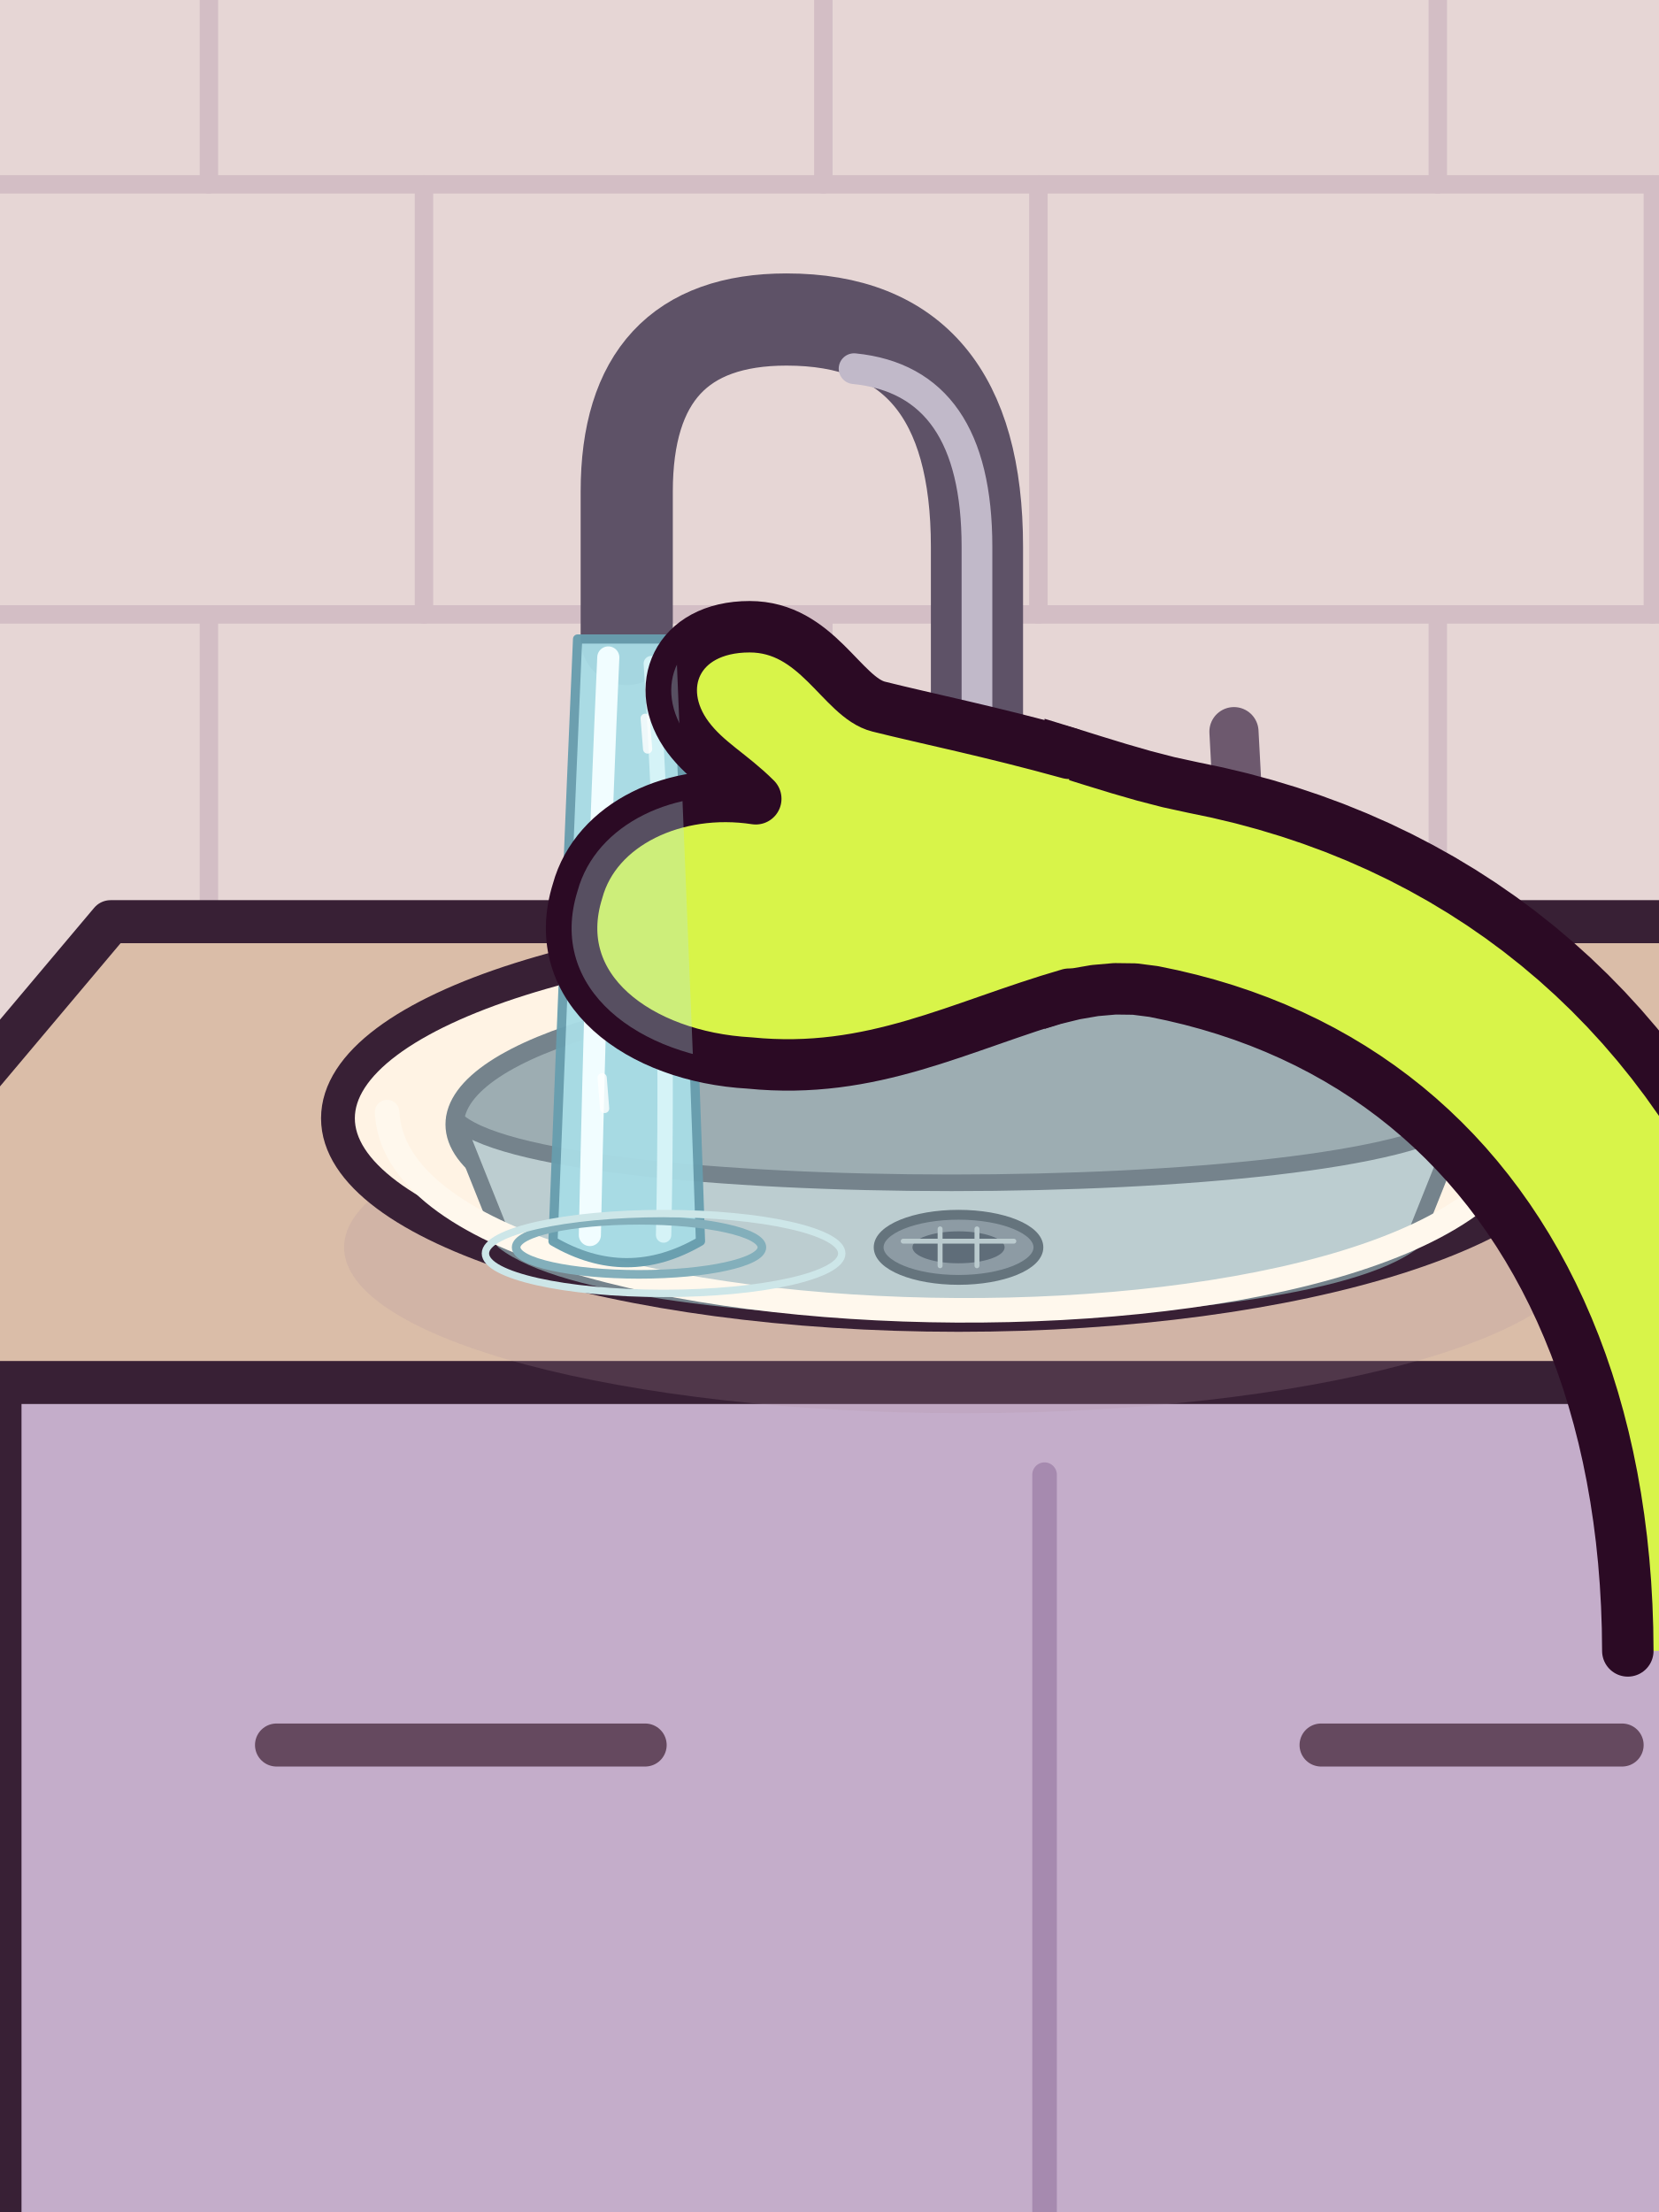
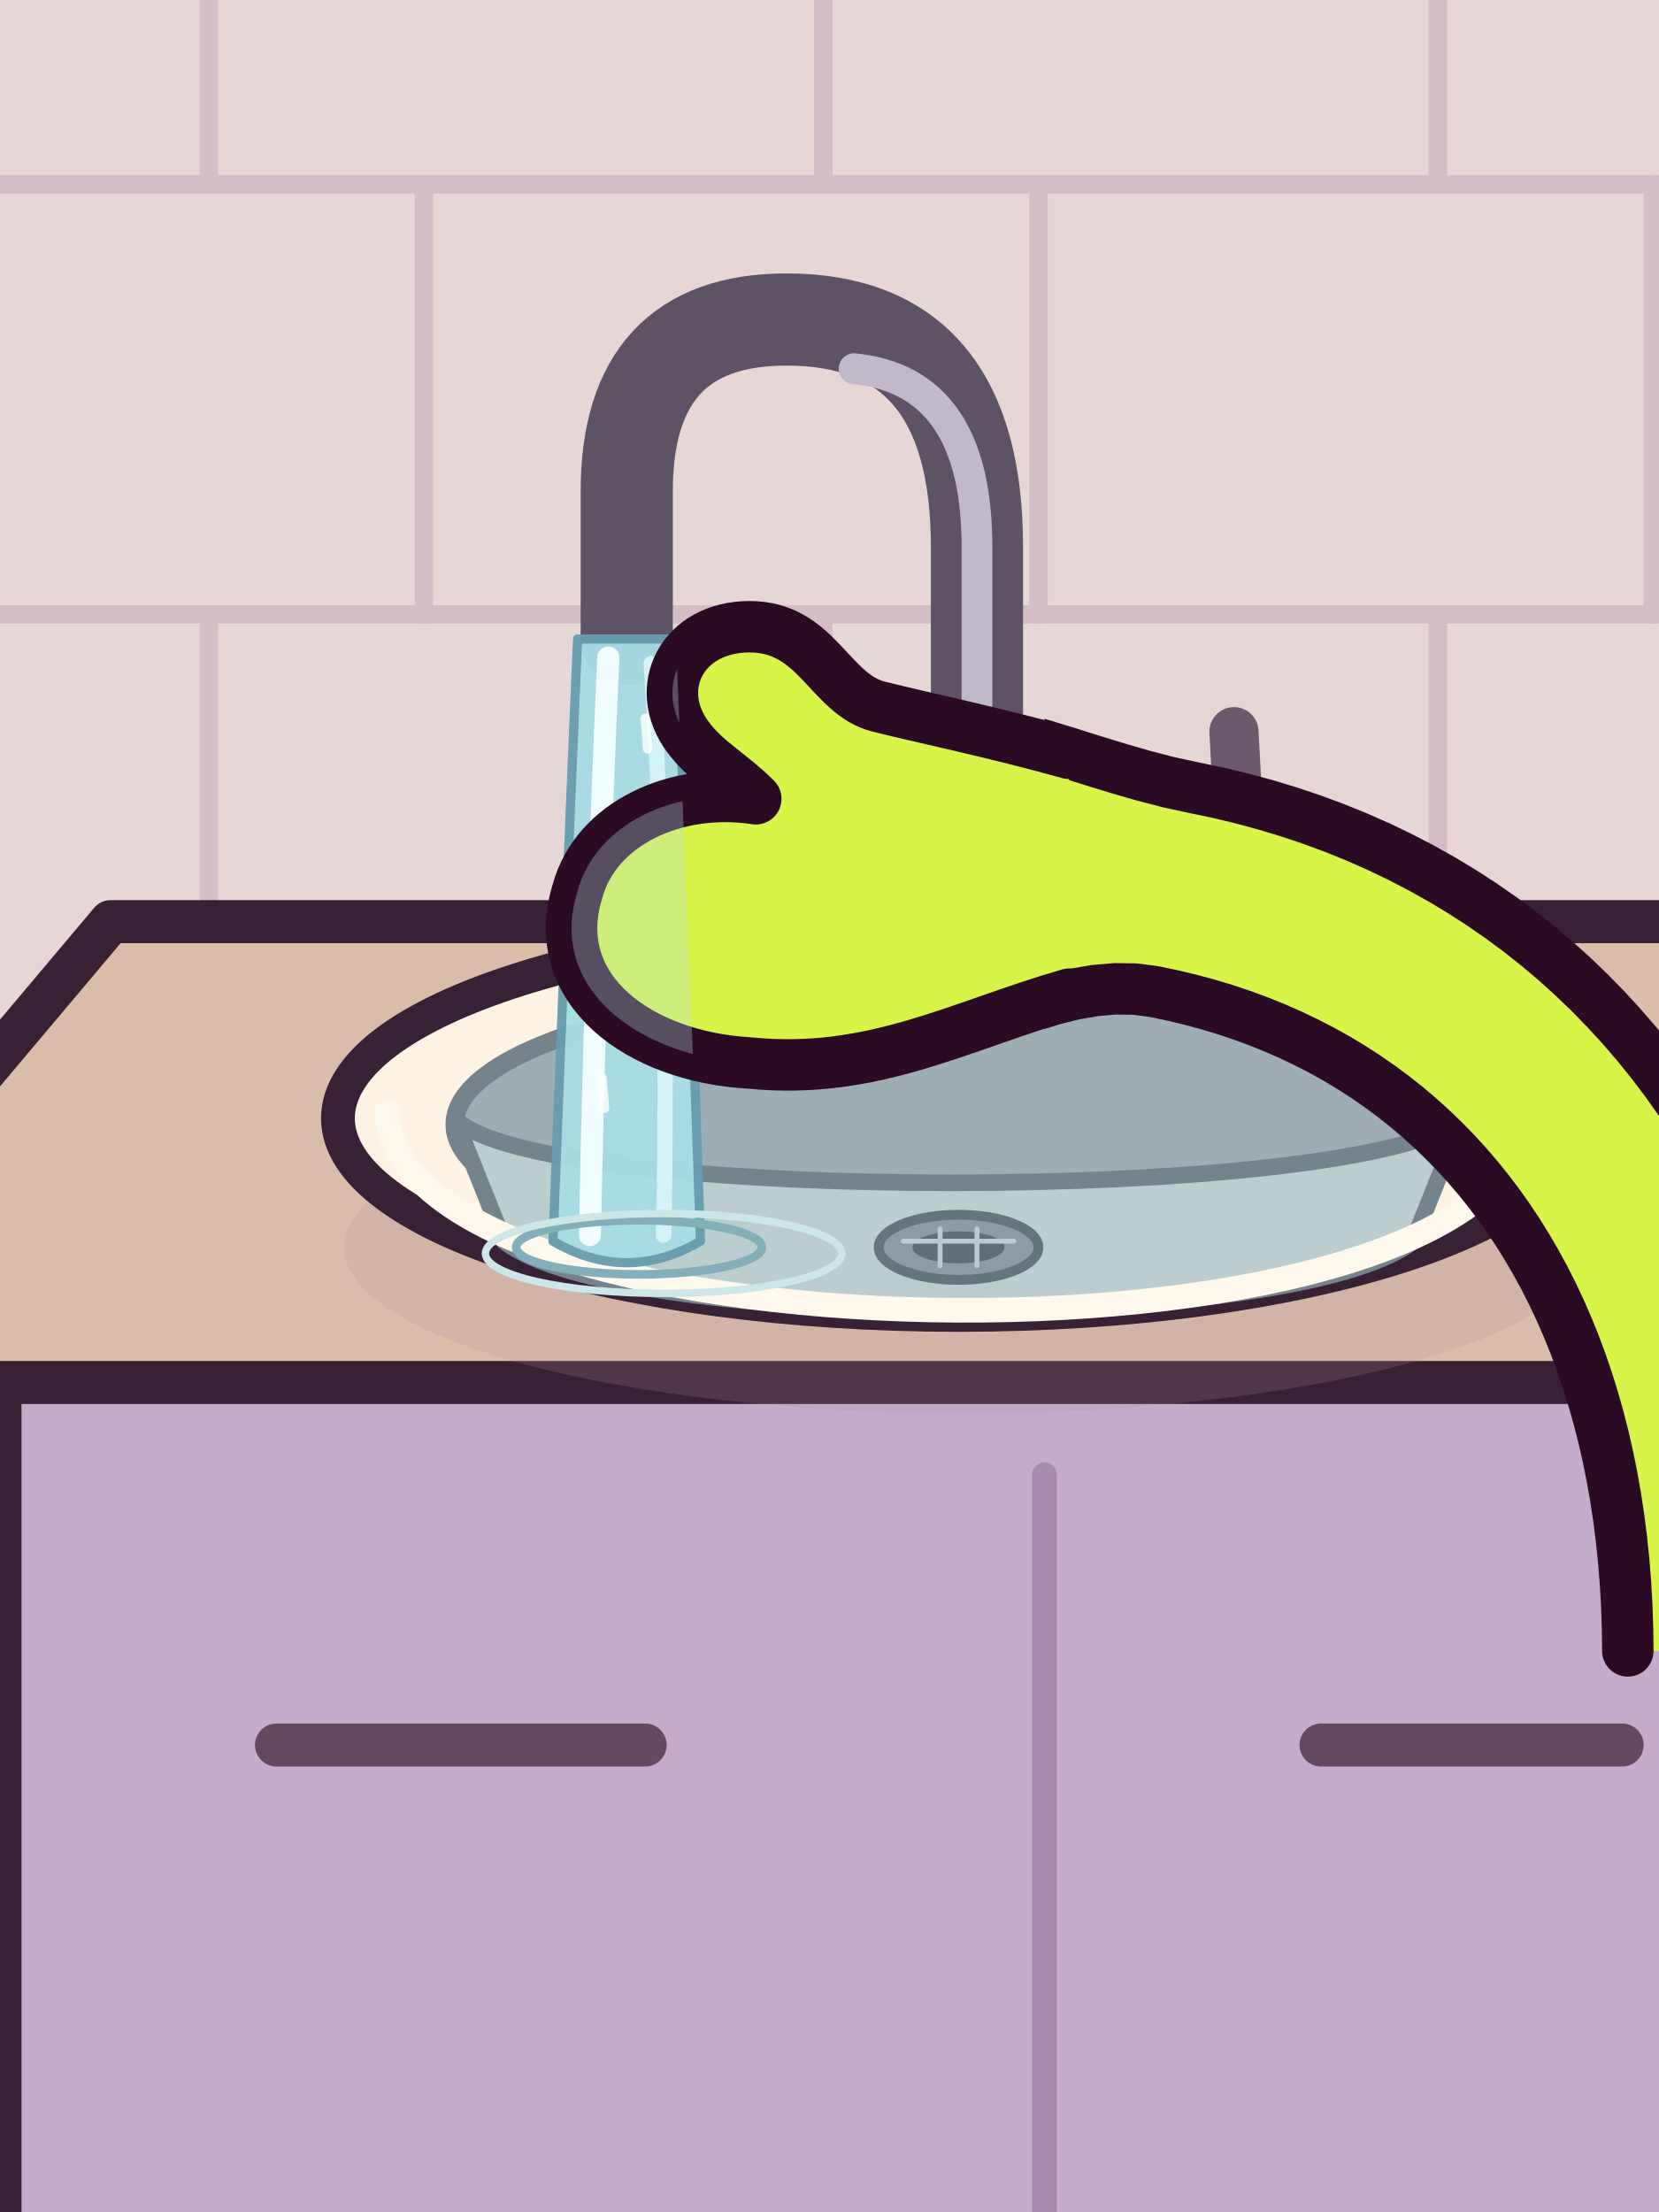
<svg xmlns="http://www.w3.org/2000/svg" width="720" height="960" viewBox="0 965 270 360">
  <defs>
    <linearGradient id="wall" x2="0" y2="1">
      <stop stop-color="#FFF4E5" />
      <stop offset="1" stop-color="#EEDDDC" />
    </linearGradient>
    <linearGradient id="wood" x2="0" y2="1">
      <stop stop-color="#F7E3C2" />
      <stop offset="1" stop-color="#EBC59E" />
    </linearGradient>
    <linearGradient id="paper" x2="1" y2="0">
      <stop stop-color="#EFE4E5" />
      <stop offset=".25" stop-color="#FFFDF7" />
      <stop offset=".75" stop-color="#FFFDF7" />
      <stop offset="1" stop-color="#E4D5DC" />
    </linearGradient>
    <linearGradient id="sky" x2="0" y2="1">
      <stop stop-color="#BDD7DD" />
      <stop offset="1" stop-color="#E2ECE6" />
    </linearGradient>
    <clipPath id="window-clip">
      <rect x="93" y="304" width="232" height="394" rx="91" />
    </clipPath>
  </defs>
  <defs>
    <clipPath id="avant-bras-conserve">
      <rect x="170" y="900" width="500" height="600" />
    </clipPath>
    <clipPath id="moufle-contour">
-       <path d="M174 1087.6 C161 1084 151 1082 143 1080 C137 1078.5 133 1067 122 1067 C110 1067 106 1077 112 1085 C115 1089 119 1091 123 1095 C110 1093 97 1099 94 1110 C89 1126 104 1137 122 1138 C142 1140 156 1132 174 1126.8 Z" />
+       <path d="M174 1087.6 C161 1084 151 1082 143 1080 C135 1078 133 1067 122 1067 C111 1067 106 1077 112 1085 C115 1089 119 1091 123 1095 C110 1093 97 1099 94 1110 C89 1126 104 1137 122 1138 C142 1140 156 1132 174 1126.8 Z" />
    </clipPath>
  </defs>
  <g id="fond-cuisine">
    <rect x="0" y="0" width="1080" height="1920" rx="0" fill="url(#wall)" stroke="none" stroke-width="0" />
    <path d="M0 1667 H1080 V1920 H0 Z" fill="#E4D6DD" stroke="none" stroke-width="0" stroke-linecap="round" stroke-linejoin="round" />
    <path d="M0 1667 H1080" fill="none" stroke="#D3BDC9" stroke-width="5" stroke-linecap="round" stroke-linejoin="round" />
    <path d="M0 1791 H1080 M0 1902 H1080" fill="none" stroke="#D6C2CB" stroke-width="3" stroke-linecap="round" stroke-linejoin="round" />
    <path d="M165 1667 L72 1920 M476 1667 L453 1920 M789 1667 L850 1920" fill="none" stroke="#D6C2CB" stroke-width="3" stroke-linecap="round" stroke-linejoin="round" />
    <path d="M187 690 L396 690 L772 1317 L455 1317 Z" fill="#FFF8E8" stroke="none" stroke-width="0" stroke-linecap="round" stroke-linejoin="round" opacity=".55" />
    <g id="fenetre">
      <rect x="80" y="289" width="257" height="430" rx="113" fill="#D8B99F" stroke="#382035" stroke-width="8" />
      <rect x="93" y="304" width="232" height="394" rx="91" fill="url(#sky)" stroke="#382035" stroke-width="5" />
      <g id="vue-exterieure" clip-path="url(#window-clip)">
        <ellipse cx="264" cy="407" rx="39" ry="39" fill="#FFF1C7" stroke="none" stroke-width="0" />
        <path d="M81 468 Q100 440 128 458 Q134 429 162 438 Q184 438 190 462 Q212 455 229 472 Z" fill="#F8F6EA" stroke="none" stroke-width="0" stroke-linecap="round" stroke-linejoin="round" />
        <path d="M237 553 Q256 528 278 540 Q291 516 315 536 Q342 537 347 558 Z" fill="#F8F6EA" stroke="none" stroke-width="0" stroke-linecap="round" stroke-linejoin="round" />
        <path d="M88 655 Q145 621 198 643 Q253 602 334 632 V720 H88 Z" fill="#9BB9AF" stroke="none" stroke-width="0" stroke-linecap="round" stroke-linejoin="round" />
      </g>
      <path d="M209 306 V697 M97 499 H322" fill="none" stroke="#6E5362" stroke-width="8" stroke-linecap="round" stroke-linejoin="round" />
      <path d="M80 706 Q205 695 340 705 L352 730 Q215 745 71 731 Z" fill="#F4D8B7" stroke="#382035" stroke-width="7" stroke-linecap="round" stroke-linejoin="round" />
    </g>
    <g id="etagere">
      <path d="M432 474 V502 M739 474 V502" fill="none" stroke="#926E75" stroke-width="9" stroke-linecap="round" stroke-linejoin="round" />
      <path d="M411 456 Q579 449 764 456 L760 479 Q578 486 415 478 Z" fill="#C99375" stroke="#382035" stroke-width="7" stroke-linecap="round" stroke-linejoin="round" />
      <path d="M439 451 V384 Q439 368 454 368 H485 Q500 368 500 384 V451 Z" fill="#E6D4BB" stroke="#382035" stroke-width="5" stroke-linecap="round" stroke-linejoin="round" />
      <rect x="436" y="354" width="67" height="23" rx="8" fill="#A67564" stroke="#382035" stroke-width="5" />
      <path d="M447 448 V411 Q470 402 492 412 V448 Z" fill="#D5A06E" stroke="none" stroke-width="0" stroke-linecap="round" stroke-linejoin="round" />
      <path d="M529 449 V402 Q529 388 541 388 H571 Q583 388 583 402 V449 Z" fill="#EADFD0" stroke="#382035" stroke-width="5" stroke-linecap="round" stroke-linejoin="round" />
      <rect x="526" y="376" width="60" height="22" rx="7" fill="#C49C79" stroke="#382035" stroke-width="5" />
      <path d="M535 446 V420 Q557 411 577 419 V446 Z" fill="#AFC1AF" stroke="none" stroke-width="0" stroke-linecap="round" stroke-linejoin="round" />
      <path d="M622 451 V361 Q622 345 637 345 H677 Q692 345 692 361 V451 Z" fill="#F0E5D4" stroke="#382035" stroke-width="5" stroke-linecap="round" stroke-linejoin="round" />
      <rect x="618" y="332" width="78" height="24" rx="8" fill="#AD8586" stroke="#382035" stroke-width="5" />
      <path d="M630 447 V397 Q657 388 684 395 V447 Z" fill="#D5B0A3" stroke="none" stroke-width="0" stroke-linecap="round" stroke-linejoin="round" />
      <path d="M450 389 V401 M637 368 V384" fill="none" stroke="#FFF8EA" stroke-width="5" stroke-linecap="round" stroke-linejoin="round" />
    </g>
    <g id="meuble-haut">
      <path d="M840 337 L1029 337 L1045 355 V739 H840 Z" fill="#A888AD" stroke="#382035" stroke-width="8" stroke-linecap="round" stroke-linejoin="round" />
      <rect x="820" y="337" width="209" height="400" rx="22" fill="#CDB4D0" stroke="#382035" stroke-width="8" />
      <path d="M925 349 V724" fill="none" stroke="#AE8FB5" stroke-width="5" stroke-linecap="round" stroke-linejoin="round" />
      <rect x="843" y="365" width="61" height="282" rx="14" fill="#D8C3D9" stroke="#B59ABB" stroke-width="4" />
      <rect x="945" y="365" width="61" height="282" rx="14" fill="#D8C3D9" stroke="#B59ABB" stroke-width="4" />
      <ellipse cx="904" cy="556" rx="8" ry="13" fill="#C28F6D" stroke="#382035" stroke-width="4" />
      <ellipse cx="946" cy="556" rx="8" ry="13" fill="#C28F6D" stroke="#382035" stroke-width="4" />
    </g>
    <g id="suspension" transform="translate(0 -50)">
      <path d="M620 0 V215" fill="none" stroke="#6C5365" stroke-width="7" stroke-linecap="round" stroke-linejoin="round" />
      <path d="M593 218 Q620 199 647 218 L655 244 H584 Z" fill="#BE8D68" stroke="#382035" stroke-width="6" stroke-linecap="round" stroke-linejoin="round" />
      <path d="M584 239 Q510 262 494 327 Q614 354 746 327 Q728 262 655 239 Z" fill="#D4B0C0" stroke="#382035" stroke-width="8" stroke-linecap="round" stroke-linejoin="round" />
      <ellipse cx="620" cy="327" rx="126" ry="24" fill="#F8E7BF" stroke="#382035" stroke-width="7" />
      <ellipse cx="620" cy="331" rx="59" ry="11" fill="#FFF5D7" stroke="none" stroke-width="0" />
      <path d="M521 300 Q538 270 569 261" fill="none" stroke="#E6CDDC" stroke-width="8" stroke-linecap="round" stroke-linejoin="round" />
    </g>
    <g id="credence-laterale">
      <rect x="0" y="925" width="302" height="211" rx="0" fill="#E6D6D5" stroke="none" stroke-width="0" />
      <path d="M0 925 H302" fill="none" stroke="#D3BEC5" stroke-width="3" stroke-linecap="round" stroke-linejoin="round" />
      <path d="M0 995 H302" fill="none" stroke="#D3BEC5" stroke-width="3" stroke-linecap="round" stroke-linejoin="round" />
      <path d="M0 1065 H302" fill="none" stroke="#D3BEC5" stroke-width="3" stroke-linecap="round" stroke-linejoin="round" />
      <path d="M0 1135 H302" fill="none" stroke="#D3BEC5" stroke-width="3" stroke-linecap="round" stroke-linejoin="round" />
      <path d="M34 925 V995" fill="none" stroke="#D3BEC5" stroke-width="3" stroke-linecap="round" stroke-linejoin="round" />
      <path d="M134 925 V995" fill="none" stroke="#D3BEC5" stroke-width="3" stroke-linecap="round" stroke-linejoin="round" />
      <path d="M234 925 V995" fill="none" stroke="#D3BEC5" stroke-width="3" stroke-linecap="round" stroke-linejoin="round" />
      <path d="M69 995 V1065" fill="none" stroke="#D3BEC5" stroke-width="3" stroke-linecap="round" stroke-linejoin="round" />
      <path d="M169 995 V1065" fill="none" stroke="#D3BEC5" stroke-width="3" stroke-linecap="round" stroke-linejoin="round" />
      <path d="M269 995 V1065" fill="none" stroke="#D3BEC5" stroke-width="3" stroke-linecap="round" stroke-linejoin="round" />
      <path d="M34 1065 V1135" fill="none" stroke="#D3BEC5" stroke-width="3" stroke-linecap="round" stroke-linejoin="round" />
      <path d="M134 1065 V1135" fill="none" stroke="#D3BEC5" stroke-width="3" stroke-linecap="round" stroke-linejoin="round" />
      <path d="M234 1065 V1135" fill="none" stroke="#D3BEC5" stroke-width="3" stroke-linecap="round" stroke-linejoin="round" />
      <rect x="803" y="925" width="277" height="211" rx="0" fill="#E6D6D5" stroke="none" stroke-width="0" />
      <path d="M803 925 H1080" fill="none" stroke="#D3BEC5" stroke-width="3" stroke-linecap="round" stroke-linejoin="round" />
      <path d="M803 995 H1080" fill="none" stroke="#D3BEC5" stroke-width="3" stroke-linecap="round" stroke-linejoin="round" />
      <path d="M803 1065 H1080" fill="none" stroke="#D3BEC5" stroke-width="3" stroke-linecap="round" stroke-linejoin="round" />
      <path d="M803 1135 H1080" fill="none" stroke="#D3BEC5" stroke-width="3" stroke-linecap="round" stroke-linejoin="round" />
      <path d="M837 925 V995" fill="none" stroke="#D3BEC5" stroke-width="3" stroke-linecap="round" stroke-linejoin="round" />
      <path d="M937 925 V995" fill="none" stroke="#D3BEC5" stroke-width="3" stroke-linecap="round" stroke-linejoin="round" />
      <path d="M1037 925 V995" fill="none" stroke="#D3BEC5" stroke-width="3" stroke-linecap="round" stroke-linejoin="round" />
      <path d="M872 995 V1065" fill="none" stroke="#D3BEC5" stroke-width="3" stroke-linecap="round" stroke-linejoin="round" />
      <path d="M972 995 V1065" fill="none" stroke="#D3BEC5" stroke-width="3" stroke-linecap="round" stroke-linejoin="round" />
      <path d="M1072 995 V1065" fill="none" stroke="#D3BEC5" stroke-width="3" stroke-linecap="round" stroke-linejoin="round" />
      <path d="M837 1065 V1135" fill="none" stroke="#D3BEC5" stroke-width="3" stroke-linecap="round" stroke-linejoin="round" />
      <path d="M937 1065 V1135" fill="none" stroke="#D3BEC5" stroke-width="3" stroke-linecap="round" stroke-linejoin="round" />
      <path d="M1037 1065 V1135" fill="none" stroke="#D3BEC5" stroke-width="3" stroke-linecap="round" stroke-linejoin="round" />
    </g>
    <g id="ustensiles-fond">
      <path d="M917 800 H1026" fill="none" stroke="#9A7A8D" stroke-width="6" stroke-linecap="round" stroke-linejoin="round" />
      <path d="M941 809 V845" fill="none" stroke="#705567" stroke-width="5" stroke-linecap="round" stroke-linejoin="round" />
      <path d="M940 841 Q963 864 946 899 L948 993 Q940 1003 933 993 L935 899 Q916 865 940 841 Z" fill="#C49B7B" stroke="#382035" stroke-width="5" stroke-linecap="round" stroke-linejoin="round" />
      <path d="M1002 809 V865 M1002 900 V986" fill="none" stroke="#705567" stroke-width="7" stroke-linecap="round" stroke-linejoin="round" />
      <path d="M980 858 L1023 858 L1021 909 Q1002 921 982 909 Z" fill="#9FB1AD" stroke="#382035" stroke-width="5" stroke-linecap="round" stroke-linejoin="round" />
      <path d="M992 870 V899 M1003 870 V899 M1013 870 V899" fill="none" stroke="#D3D8CE" stroke-width="3" stroke-linecap="round" stroke-linejoin="round" />
    </g>
    <ellipse cx="540" cy="1772" rx="496" ry="54" fill="#CBB9CA" stroke="none" stroke-width="0" opacity=".55" />
  </g>
  <g id="lavabo-profond">
    <path d="M-30 1172 L18 1115 H304 V1195 H-30 Z" fill="#DABDA8" stroke="#382035" stroke-width="7" stroke-linecap="round" stroke-linejoin="round" />
    <path d="M0 1190 H303 V1490 H0 Z" fill="#C4ADCA" stroke="#382035" stroke-width="7" stroke-linecap="round" stroke-linejoin="round" />
    <path d="M170 1205 V1450" fill="none" stroke="#A68AAF" stroke-width="4" stroke-linecap="round" stroke-linejoin="round" />
    <path d="M45 1249 H105 M215 1249 H264" fill="none" stroke="#65495F" stroke-width="7" stroke-linecap="round" stroke-linejoin="round" />
    <ellipse cx="157" cy="1168" rx="101" ry="27" fill="#AE909E" stroke="none" stroke-width="0" opacity=".20" />
    <ellipse cx="156" cy="1147" rx="101" ry="32" fill="#FFF3E4" stroke="#382035" stroke-width="5.5" />
    <ellipse cx="156" cy="1148" rx="82" ry="23" fill="#9DADB2" stroke="#75838C" stroke-width="3" />
    <path d="M74 1147 C87 1161 222 1161 238 1147 L230 1167 C211 1182 101 1182 82 1167 Z" fill="#BCCDD0" stroke="#75838C" stroke-width="2.7" stroke-linecap="round" stroke-linejoin="round" />
    <ellipse cx="156" cy="1168" rx="13" ry="5.3" fill="#8D9BA4" stroke="#65747D" stroke-width="1.6" />
    <ellipse cx="156" cy="1168" rx="7.5" ry="2.6" fill="#5F6D79" stroke="none" stroke-width="0" />
    <path d="M147 1167 H165 M153 1165 V1171 M159 1165 V1171" fill="none" stroke="#BACACE" stroke-width="0.8" stroke-linecap="round" stroke-linejoin="round" />
    <path d="M63 1146 C65 1188 246 1190 249 1146" fill="none" stroke="#FFF8ED" stroke-width="4" stroke-linecap="round" stroke-linejoin="round" />
    <path d="M159 1121 V1054 Q159 1017 128 1017 Q102 1017 102 1045 V1069" fill="none" stroke="#5E5267" stroke-width="15" stroke-linecap="round" stroke-linejoin="round" />
    <path d="M159 1121 V1054 Q159 1027 139 1025" fill="none" stroke="#C1B9C9" stroke-width="5" stroke-linecap="round" stroke-linejoin="round" />
  </g>
  <g id="commande-robinet">
    <path d="M202 1124 V1106" fill="none" stroke="#6D596E" stroke-width="8" stroke-linecap="round" stroke-linejoin="round" />
    <ellipse cx="202" cy="1106" rx="5" ry="5" fill="#857081" stroke="#6D596E" stroke-width="1.7" />
    <path d="M202 1106 L200.825 1084.077" fill="none" stroke="#6D596E" stroke-width="8" stroke-linecap="round" stroke-linejoin="round" />
  </g>
  <g id="lavabo-jet">
    <path d="M94 1069 Q92.137 1112 90 1167 Q102 1174 114 1167 Q112.137 1111 110 1069 Z" fill="#A8DCE5" stroke="#679DAE" stroke-width="1.5" stroke-linecap="round" stroke-linejoin="round" opacity=".96" id="lavabo-jet-primary" />
    <path d="M99 1072 Q97.041 1115 96 1166" fill="none" stroke="#F1FDFF" stroke-width="3.6" stroke-linecap="round" stroke-linejoin="round" />
    <path d="M106 1073 Q109 1120 108 1166" fill="none" stroke="#D5F3F7" stroke-width="2.5" stroke-linecap="round" stroke-linejoin="round" />
    <path d="M98.0 1140.4 l.4 5" fill="none" stroke="#FFFFFF" stroke-width="1.5" stroke-linecap="round" stroke-linejoin="round" opacity=".8" />
    <path d="M105.0 1081.9 l.4 5" fill="none" stroke="#FFFFFF" stroke-width="1.5" stroke-linecap="round" stroke-linejoin="round" opacity=".8" />
    <path d="M98.0 1101.4 l.4 5" fill="none" stroke="#FFFFFF" stroke-width="1.5" stroke-linecap="round" stroke-linejoin="round" opacity=".8" />
    <path d="M105.0 1120.9 l.4 5" fill="none" stroke="#FFFFFF" stroke-width="1.5" stroke-linecap="round" stroke-linejoin="round" opacity=".8" />
  </g>
  <g clip-path="url(#avant-bras-conserve)">
    <g transform="matrix(-1.555787 0.4142781 -0.4142781 -1.555787 565.7426 1642.884)">
      <g id="arm-left">
        <path d="M94.848 288.318 L94.167 291.016 L93.551 293.702 L93.000 296.375 L92.514 299.035 L92.094 301.682 L91.739 304.314 L91.450 306.931 L91.226 309.533 L91.067 312.118 L90.975 314.686 L90.948 317.236 L90.986 319.767 L91.091 322.278 L91.262 324.769 L91.499 327.238 L91.802 329.685 L92.171 332.109 L92.606 334.508 L93.108 336.882 L93.676 339.229 L94.310 341.549 L95.010 343.840 L95.777 346.101 L96.609 348.330 L97.507 350.528 L98.471 352.691 L99.500 354.820 L100.594 356.912 L101.752 358.967 L102.975 360.983 L104.261 362.959 L105.610 364.893 L107.021 366.785 L108.494 368.633 L110.028 370.436 L111.623 372.193 L113.277 373.902 L114.990 375.563 L116.760 377.175 L118.588 378.737 L120.471 380.247 L122.410 381.706 L124.404 383.111 L126.450 384.463 L128.550 385.761 L130.701 387.004 L132.903 388.192 L135.155 389.324 L137.417 390.486 L139.666 391.754 L141.922 393.110 L144.206 394.533 L146.533 396.002 L148.916 397.492 L151.367 398.980 L153.893 400.441 L156.501 401.848 L159.194 403.176 L161.973 404.398 L164.836 405.486 L167.781 406.415 L170.801 407.157 L173.889 407.686 L177.035 407.975 L179.520 407.939 L181.979 407.579 L184.370 406.900 L186.652 405.916 L188.786 404.642 L190.735 403.100 L192.467 401.317 L193.951 399.323 L195.162 397.153 L196.079 394.843 L196.687 392.433 L196.975 389.965 L196.939 387.480 L196.579 385.021 L195.900 382.630 L194.916 380.348 L193.642 378.214 L192.100 376.265 L190.317 374.533 L188.323 373.049 L186.153 371.838 L183.843 370.921 L181.433 370.313 L178.965 370.025 L176.626 369.976 L174.319 370.054 L172.036 370.233 L169.771 370.488 L167.516 370.795 L165.271 371.126 L163.034 371.457 L160.806 371.762 L158.592 372.017 L156.397 372.196 L154.230 372.276 L152.103 372.234 L150.030 372.048 L148.027 371.697 L146.115 371.162 L144.314 370.426 L142.602 369.566 L140.939 368.669 L139.325 367.737 L137.760 366.769 L136.243 365.767 L134.774 364.731 L133.353 363.662 L131.979 362.560 L130.651 361.426 L129.370 360.260 L128.135 359.062 L126.946 357.833 L125.802 356.572 L124.703 355.281 L123.649 353.959 L122.640 352.607 L121.676 351.224 L120.756 349.810 L119.880 348.365 L119.048 346.891 L118.261 345.385 L117.519 343.849 L116.821 342.282 L116.168 340.685 L115.560 339.057 L114.998 337.399 L114.482 335.710 L114.012 333.991 L113.589 332.242 L113.213 330.463 L112.885 328.654 L112.605 326.815 L112.373 324.947 L112.191 323.049 L112.059 321.123 L111.978 319.169 L111.948 317.187 L111.969 315.177 L112.042 313.140 L112.169 311.077 L112.349 308.987 L112.583 306.872 L112.871 304.732 L113.215 302.568 L113.614 300.381 L114.070 298.170 L114.582 295.937 L115.152 293.682 Z" fill="#D8F449" stroke="none" stroke-width="0" stroke-linecap="round" stroke-linejoin="round" data-part="hand" data-side="left" />
        <path d="M94.848 288.318 L94.167 291.016 L93.551 293.702 L93.000 296.375 L92.514 299.035 L92.094 301.682 L91.739 304.314 L91.450 306.931 L91.226 309.533 L91.067 312.118 L90.975 314.686 L90.948 317.236 L90.986 319.767 L91.091 322.278 L91.262 324.769 L91.499 327.238 L91.802 329.685 L92.171 332.109 L92.606 334.508 L93.108 336.882 L93.676 339.229 L94.310 341.549 L95.010 343.840 L95.777 346.101 L96.609 348.330 L97.507 350.528 L98.471 352.691 L99.500 354.820 L100.594 356.912 L101.752 358.967 L102.975 360.983 L104.261 362.959 L105.610 364.893 L107.021 366.785 L108.494 368.633 L110.028 370.436 L111.623 372.193 L113.277 373.902 L114.990 375.563 L116.760 377.175 L118.588 378.737 L120.471 380.247 L122.410 381.706 L124.404 383.111 L126.450 384.463 L128.550 385.761 L130.701 387.004 L132.903 388.192 L135.155 389.324 L137.417 390.486 L139.666 391.754 L141.922 393.110 L144.206 394.533 L146.533 396.002 L148.916 397.492 L151.367 398.980 L153.893 400.441 L156.501 401.848 L159.194 403.176 L161.973 404.398 L164.836 405.486 L167.781 406.415 L170.801 407.157 L173.889 407.686 L177.035 407.975 L179.520 407.939 L181.979 407.579 L184.370 406.900 L186.652 405.916 L188.786 404.642 L190.735 403.100 L192.467 401.317 L193.951 399.323 L195.162 397.153 L196.079 394.843 L196.687 392.433 L196.975 389.965 L196.939 387.480 L196.579 385.021 L195.900 382.630 L194.916 380.348 L193.642 378.214 L192.100 376.265 L190.317 374.533 L188.323 373.049 L186.153 371.838 L183.843 370.921 L181.433 370.313 L178.965 370.025 L176.626 369.976 L174.319 370.054 L172.036 370.233 L169.771 370.488 L167.516 370.795 L165.271 371.126 L163.034 371.457 L160.806 371.762 L158.592 372.017 L156.397 372.196 L154.230 372.276 L152.103 372.234 L150.030 372.048 L148.027 371.697 L146.115 371.162 L144.314 370.426 L142.602 369.566 L140.939 368.669 L139.325 367.737 L137.760 366.769 L136.243 365.767 L134.774 364.731 L133.353 363.662 L131.979 362.560 L130.651 361.426 L129.370 360.260 L128.135 359.062 L126.946 357.833 L125.802 356.572 L124.703 355.281 L123.649 353.959 L122.640 352.607 L121.676 351.224 L120.756 349.810 L119.880 348.365 L119.048 346.891 L118.261 345.385 L117.519 343.849 L116.821 342.282 L116.168 340.685 L115.560 339.057 L114.998 337.399 L114.482 335.710 L114.012 333.991 L113.589 332.242 L113.213 330.463 L112.885 328.654 L112.605 326.815 L112.373 324.947 L112.191 323.049 L112.059 321.123 L111.978 319.169 L111.948 317.187 L111.969 315.177 L112.042 313.140 L112.169 311.077 L112.349 308.987 L112.583 306.872 L112.871 304.732 L113.215 302.568 L113.614 300.381 L114.070 298.170 L114.582 295.937 L115.152 293.682" fill="none" stroke="#2B0A24" stroke-width="5.2" stroke-linecap="round" stroke-linejoin="round" />
      </g>
    </g>
  </g>
-   <path id="moufle-pouce-distinct" d="M174 1087.6 C161 1084 151 1082 143 1080 C137 1078.5 133 1067 122 1067 C110 1067 106 1077 112 1085 C115 1089 119 1091 123 1095 C110 1093 97 1099 94 1110 C89 1126 104 1137 122 1138 C142 1140 156 1132 174 1126.8 Z" fill="#D8F449" stroke="none" />
-   <path d="M174 1087.6 C161 1084 151 1082 143 1080 C137 1078.5 133 1067 122 1067 C110 1067 106 1077 112 1085 C115 1089 119 1091 123 1095 C110 1093 97 1099 94 1110 C89 1126 104 1137 122 1138 C142 1140 156 1132 174 1126.8" fill="none" stroke="#2B0A24" stroke-width="8.372" stroke-linecap="round" stroke-linejoin="round" />
+   <path id="moufle-pouce-distinct" d="M174 1087.6 C161 1084 151 1082 143 1080 C135 1078 133 1067 122 1067 C111 1067 106 1077 112 1085 C115 1089 119 1091 123 1095 C110 1093 97 1099 94 1110 C89 1126 104 1137 122 1138 C142 1140 156 1132 174 1126.8 Z" fill="#D8F449" stroke="none" />
+   <path d="M174 1087.6 C161 1084 151 1082 143 1080 C135 1078 133 1067 122 1067 C111 1067 106 1077 112 1085 C115 1089 119 1091 123 1095 C110 1093 97 1099 94 1110 C89 1126 104 1137 122 1138 C142 1140 156 1132 174 1126.8" fill="none" stroke="#2B0A24" stroke-width="8.372" stroke-linecap="round" stroke-linejoin="round" />
  <g clip-path="url(#moufle-contour)">
    <path d="M94 1069 H110 L114 1167 H90 Z" fill="#B8E2E4" opacity=".32" />
  </g>
  <ellipse cx="104" cy="1168" rx="20" ry="4.4" fill="none" stroke="#83AFBB" stroke-width="1.4" />
  <ellipse cx="108" cy="1169" rx="29" ry="6.5" fill="none" stroke="#CDE6E8" stroke-width="1.2" />
</svg>
